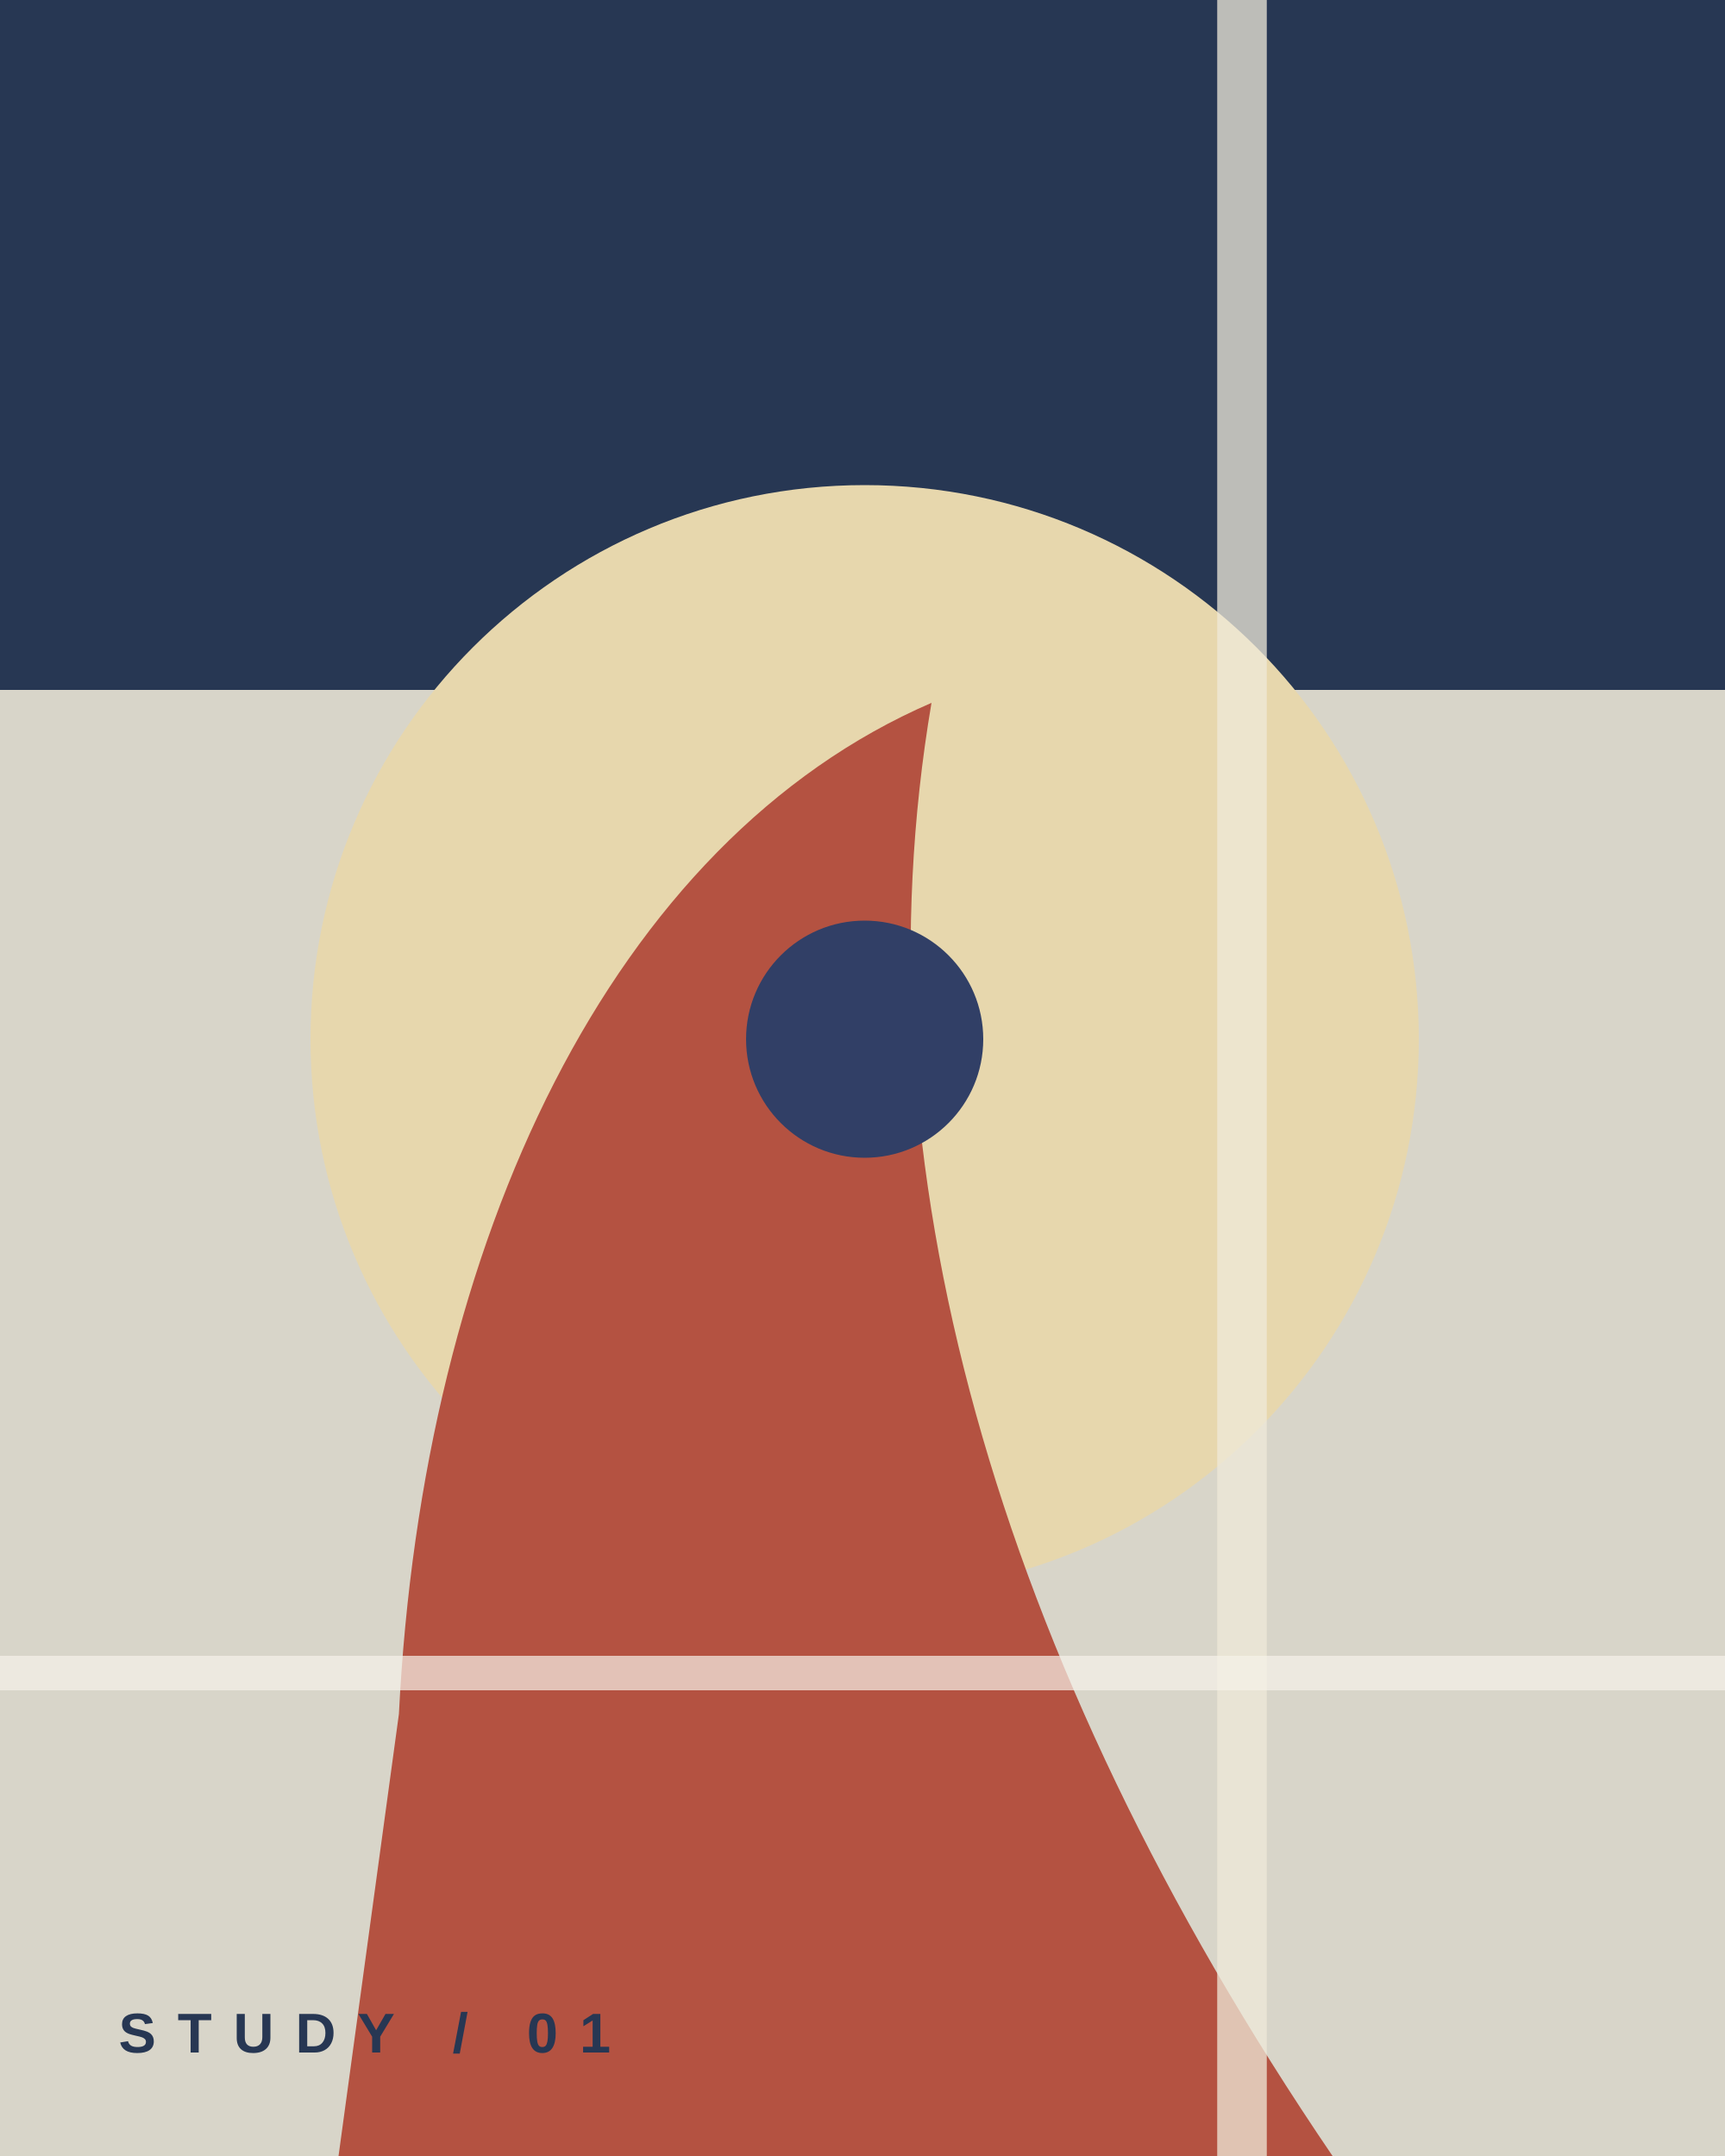
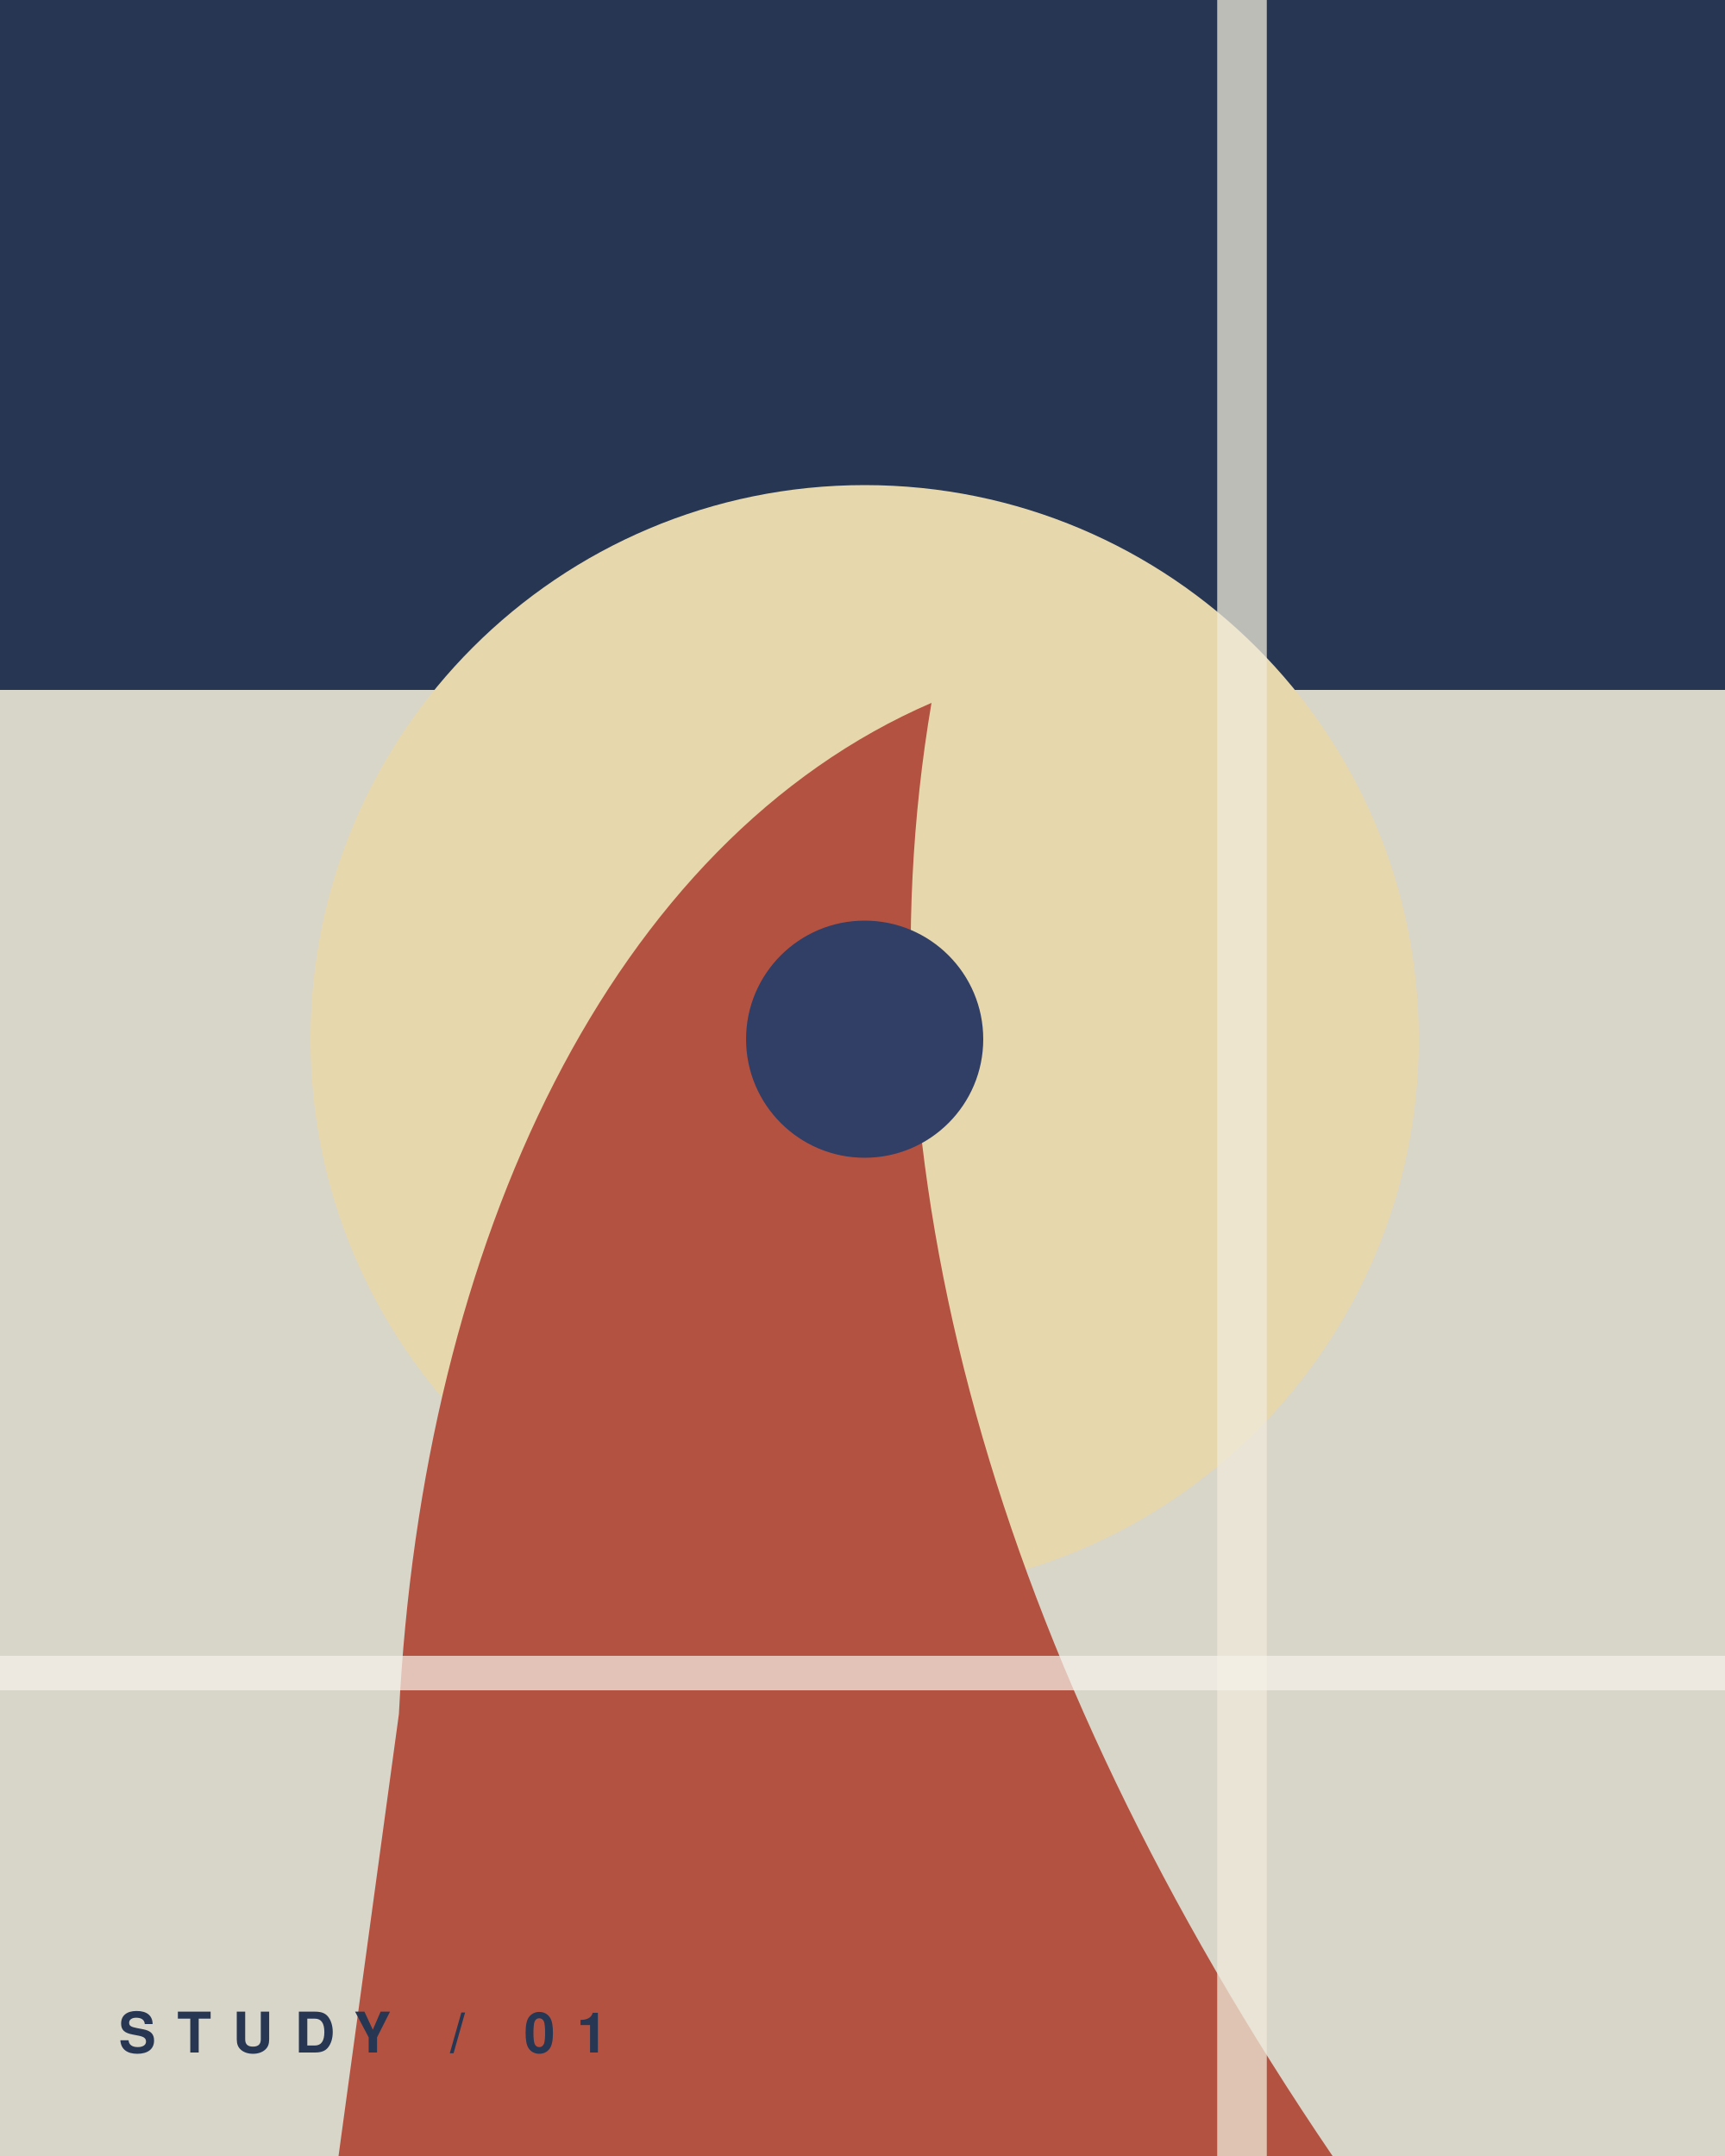
<svg xmlns="http://www.w3.org/2000/svg" viewBox="0 0 800 1000">
  <rect width="800" height="1000" fill="#d8d5c9" />
  <path d="M0 0h800v320H0z" fill="#273753" />
  <circle cx="401" cy="482" r="257" fill="#e7d7ad" />
  <path d="M185 795C196 575 284 390 432 326c-36 212 29 443 186 674H157Z" fill="#b45241" />
  <path d="M576 0v1000" stroke="#efe9d9" stroke-width="23" opacity=".75" />
  <path d="M0 776h800" stroke="#f6f2e9" stroke-width="16" opacity=".7" />
  <circle cx="401" cy="482" r="55" fill="#313f66" />
-   <text x="55" y="952" fill="#273753" font-family="Arial" font-weight="bold" font-size="26" letter-spacing="10">STUDY / 01</text>
+   <text x="55" y="952" fill="#273753" font-family="Helvetica" font-weight="bold" font-size="26" letter-spacing="10">STUDY / 01</text>
</svg>
